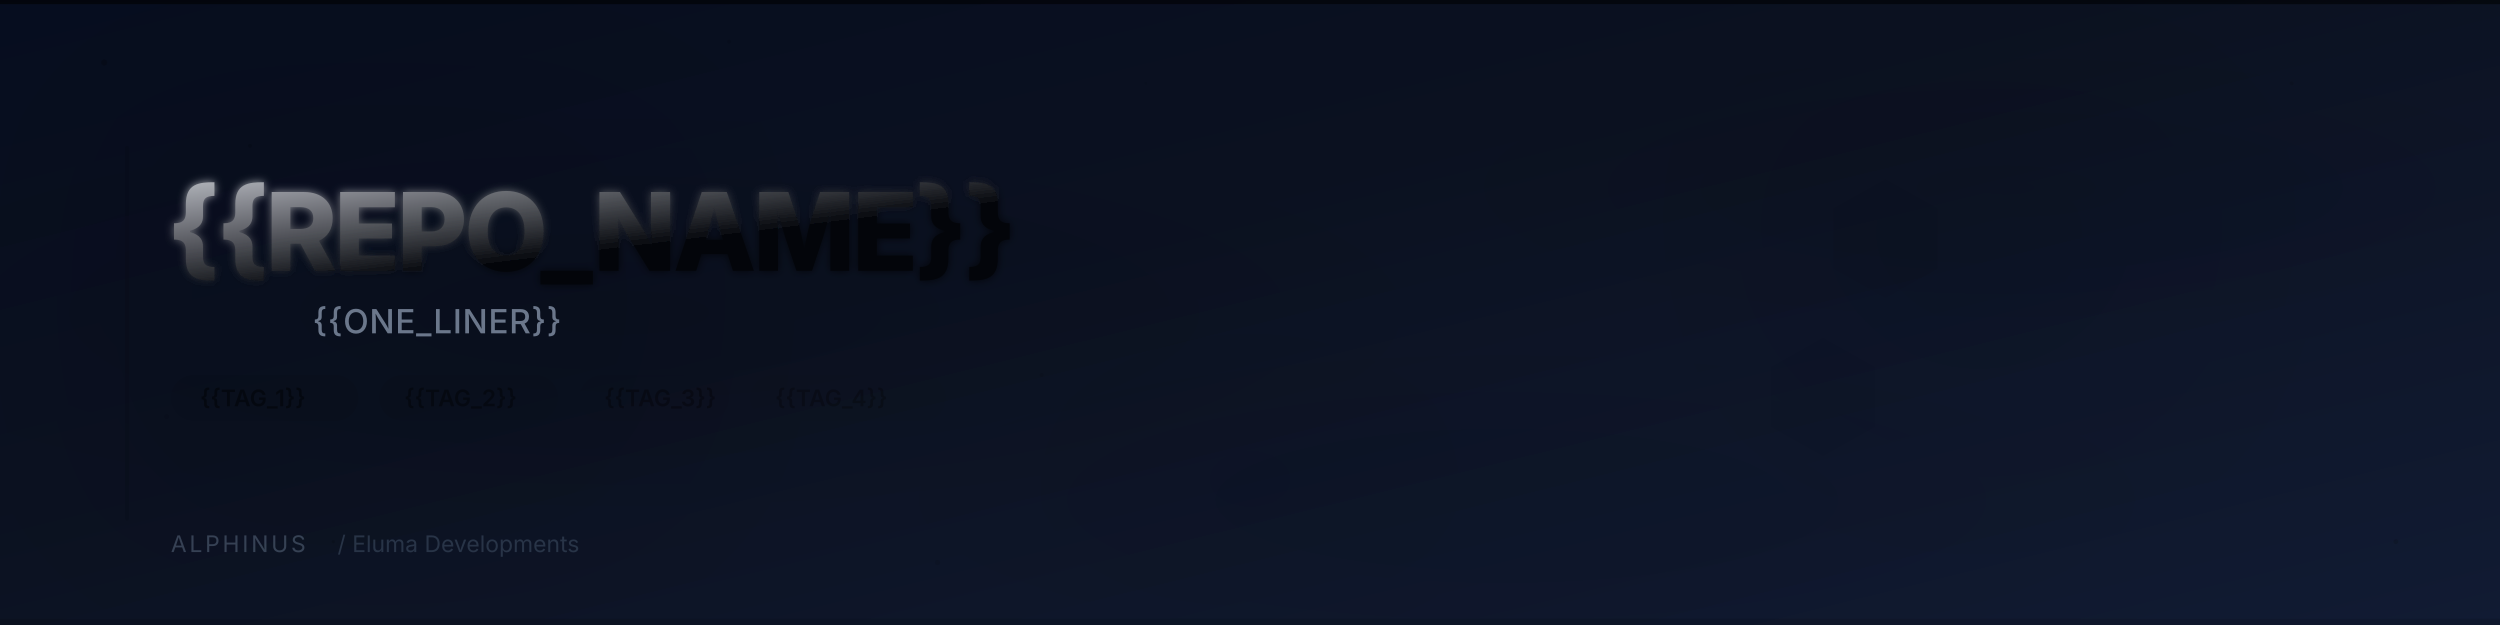
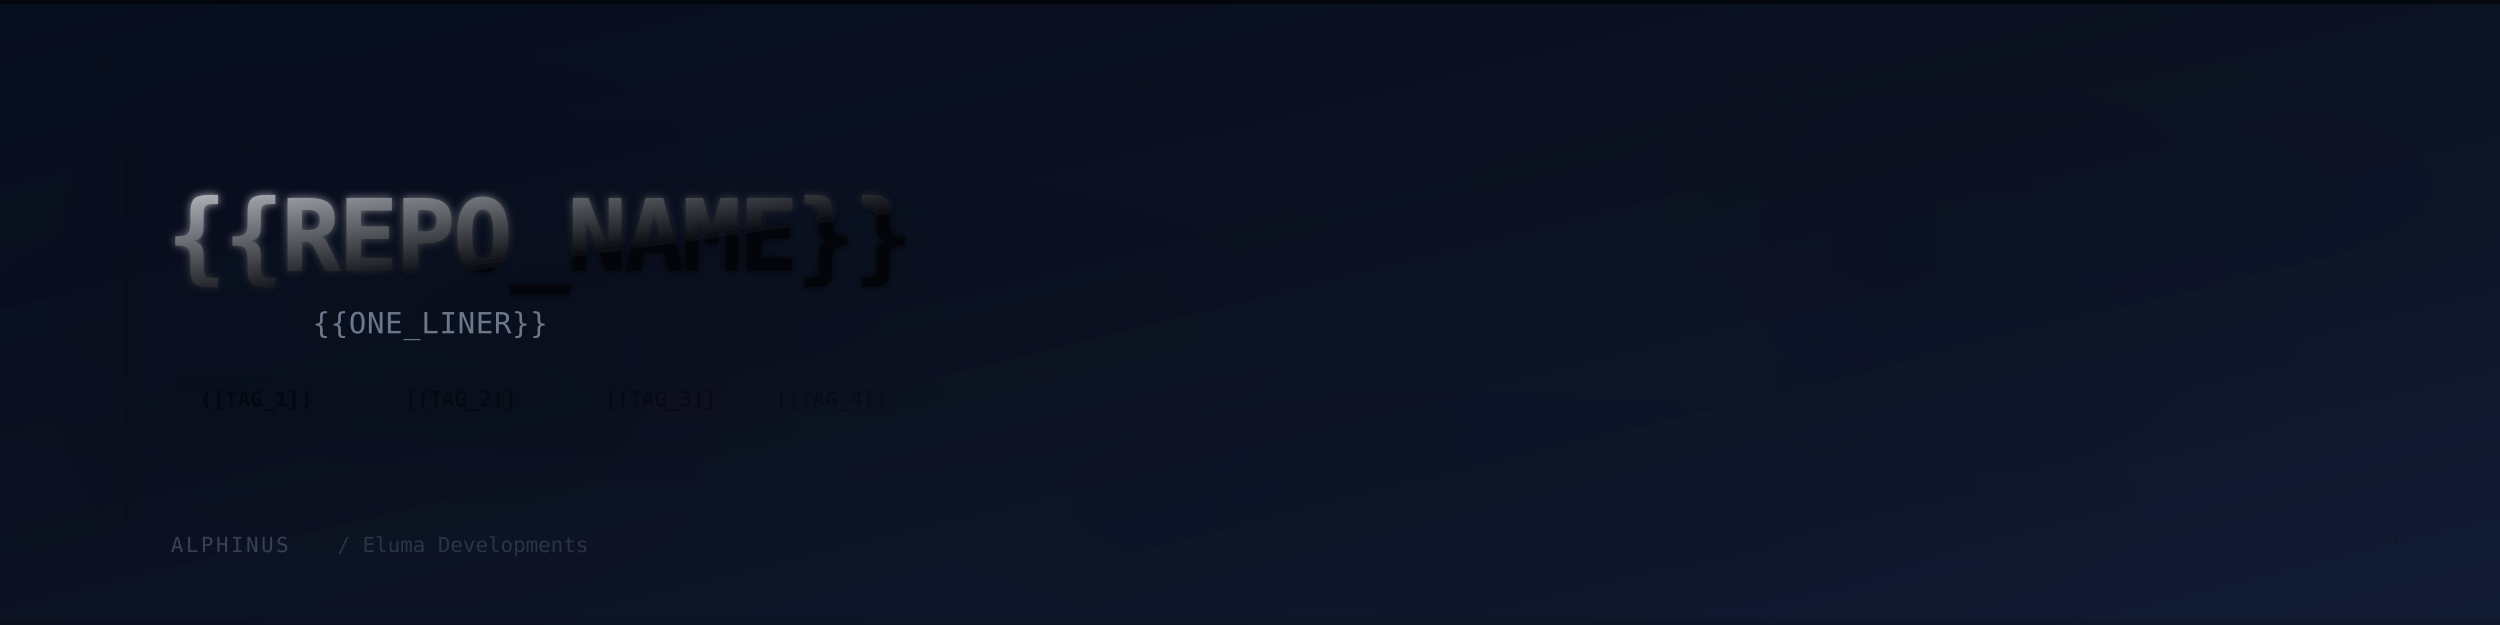
<svg xmlns="http://www.w3.org/2000/svg" width="1200" height="300" viewBox="0 0 1200 300">
  <defs>
    <linearGradient id="bg" x1="0%" y1="0%" x2="100%" y2="100%">
      <stop offset="0%" style="stop-color:#060d1f" />
      <stop offset="40%" style="stop-color:#0b1120" />
      <stop offset="100%" style="stop-color:#111b33" />
    </linearGradient>
    <linearGradient id="accent" x1="0%" y1="0%" x2="100%" y2="0%">
      <stop offset="0%" style="stop-color:{{PRIMARY}}" />
      <stop offset="100%" style="stop-color:{{PRIMARY_DARK}}" />
    </linearGradient>
    <linearGradient id="titleGrad" x1="0%" y1="0%" x2="100%" y2="100%">
      <stop offset="0%" style="stop-color:#f8fafc" />
      <stop offset="60%" style="stop-color:{{PRIMARY}}" />
      <stop offset="100%" style="stop-color:{{PRIMARY_DARK}}" />
    </linearGradient>
    <radialGradient id="glow1" cx="25%" cy="50%" r="35%">
      <stop offset="0%" style="stop-color:{{PRIMARY}};stop-opacity:0.12" />
      <stop offset="100%" style="stop-color:{{PRIMARY}};stop-opacity:0" />
    </radialGradient>
    <radialGradient id="glow2" cx="80%" cy="30%" r="25%">
      <stop offset="0%" style="stop-color:{{PRIMARY_DARK}};stop-opacity:0.08" />
      <stop offset="100%" style="stop-color:{{PRIMARY_DARK}};stop-opacity:0" />
    </radialGradient>
    <radialGradient id="glow3" cx="60%" cy="80%" r="30%">
      <stop offset="0%" style="stop-color:{{PRIMARY}};stop-opacity:0.06" />
      <stop offset="100%" style="stop-color:{{PRIMARY}};stop-opacity:0" />
    </radialGradient>
    <filter id="softglow">
      <feGaussianBlur stdDeviation="2" result="blur" />
      <feMerge>
        <feMergeNode in="blur" />
        <feMergeNode in="SourceGraphic" />
      </feMerge>
    </filter>
    <filter id="bigblur">
      <feGaussianBlur stdDeviation="60" />
    </filter>
    <filter id="medblur">
      <feGaussianBlur stdDeviation="25" />
    </filter>
    <clipPath id="bannerClip">
      <rect width="1200" height="300" />
    </clipPath>
    <style>
      @keyframes pulse1 { 0%,100% { opacity:0.06; } 50% { opacity:0.14; } }
      @keyframes pulse2 { 0%,100% { opacity:0.04; } 50% { opacity:0.1; } }
      @keyframes pulse3 { 0%,100% { opacity:0.3; } 50% { opacity:0.7; } }
      @keyframes drift { 0% { transform:translateX(0) translateY(0); } 50% { transform:translateX(8px) translateY(-4px); } 100% { transform:translateX(0) translateY(0); } }
      @keyframes drift2 { 0% { transform:translateX(0) translateY(0); } 50% { transform:translateX(-6px) translateY(5px); } 100% { transform:translateX(0) translateY(0); } }
      @keyframes scanline { 0% { transform:translateY(-300px); } 100% { transform:translateY(300px); } }
      @keyframes lineGrow { 0% { stroke-dashoffset:200; } 100% { stroke-dashoffset:0; } }
      @keyframes nodePulse { 0%,100% { r:2; opacity:0.4; } 50% { r:3.5; opacity:0.9; } }
      @keyframes barGlow { 0%,100% { opacity:0.5; } 50% { opacity:1; } }
    </style>
  </defs>
  <g clip-path="url(#bannerClip)">
    <rect width="1200" height="300" fill="url(#bg)" />
    <rect width="1200" height="300" fill="url(#glow1)" style="animation:pulse1 6s ease-in-out infinite;" />
    <rect width="1200" height="300" fill="url(#glow2)" style="animation:pulse2 8s ease-in-out infinite;animation-delay:-3s;" />
    <rect width="1200" height="300" fill="url(#glow3)" style="animation:pulse1 7s ease-in-out infinite;animation-delay:-5s;" />
    <circle cx="180" cy="140" r="180" fill="{{PRIMARY}}" filter="url(#bigblur)" opacity="0.07" style="animation:drift 12s ease-in-out infinite;" />
    <circle cx="950" cy="100" r="140" fill="{{PRIMARY_DARK}}" filter="url(#bigblur)" opacity="0.05" style="animation:drift2 10s ease-in-out infinite;" />
    <circle cx="600" cy="280" r="120" fill="{{PRIMARY}}" filter="url(#bigblur)" opacity="0.04" style="animation:drift 14s ease-in-out infinite;animation-delay:-4s;" />
    <g opacity="0.03" stroke="{{PRIMARY}}" stroke-width="0.5" fill="none">
      <line x1="0" y1="50" x2="1200" y2="50" />
      <line x1="0" y1="100" x2="1200" y2="100" />
      <line x1="0" y1="150" x2="1200" y2="150" />
      <line x1="0" y1="200" x2="1200" y2="200" />
      <line x1="0" y1="250" x2="1200" y2="250" />
      <line x1="100" y1="0" x2="100" y2="300" />
      <line x1="200" y1="0" x2="200" y2="300" />
      <line x1="300" y1="0" x2="300" y2="300" />
      <line x1="400" y1="0" x2="400" y2="300" />
      <line x1="500" y1="0" x2="500" y2="300" />
      <line x1="600" y1="0" x2="600" y2="300" />
      <line x1="700" y1="0" x2="700" y2="300" />
      <line x1="800" y1="0" x2="800" y2="300" />
      <line x1="900" y1="0" x2="900" y2="300" />
      <line x1="1000" y1="0" x2="1000" y2="300" />
      <line x1="1100" y1="0" x2="1100" y2="300" />
    </g>
    <g opacity="0.06" fill="none" stroke="{{PRIMARY}}" stroke-width="0.8">
      <polygon points="25,0 50,14 50,43 25,57 0,43 0,14" transform="translate(640,10)" />
      <polygon points="25,0 50,14 50,43 25,57 0,43 0,14" transform="translate(700,10)" />
      <polygon points="25,0 50,14 50,43 25,57 0,43 0,14" transform="translate(760,10)" />
      <polygon points="25,0 50,14 50,43 25,57 0,43 0,14" transform="translate(820,10)" />
      <polygon points="25,0 50,14 50,43 25,57 0,43 0,14" transform="translate(880,10)" />
      <polygon points="25,0 50,14 50,43 25,57 0,43 0,14" transform="translate(940,10)" />
      <polygon points="25,0 50,14 50,43 25,57 0,43 0,14" transform="translate(1000,10)" />
      <polygon points="25,0 50,14 50,43 25,57 0,43 0,14" transform="translate(1060,10)" />
      <polygon points="25,0 50,14 50,43 25,57 0,43 0,14" transform="translate(1120,10)" />
      <polygon points="25,0 50,14 50,43 25,57 0,43 0,14" transform="translate(670,48)" />
      <polygon points="25,0 50,14 50,43 25,57 0,43 0,14" transform="translate(730,48)" />
      <polygon points="25,0 50,14 50,43 25,57 0,43 0,14" transform="translate(790,48)" />
      <polygon points="25,0 50,14 50,43 25,57 0,43 0,14" transform="translate(850,48)" />
      <polygon points="25,0 50,14 50,43 25,57 0,43 0,14" transform="translate(910,48)" />
      <polygon points="25,0 50,14 50,43 25,57 0,43 0,14" transform="translate(970,48)" />
      <polygon points="25,0 50,14 50,43 25,57 0,43 0,14" transform="translate(1030,48)" />
      <polygon points="25,0 50,14 50,43 25,57 0,43 0,14" transform="translate(1090,48)" />
      <polygon points="25,0 50,14 50,43 25,57 0,43 0,14" transform="translate(1150,48)" />
      <polygon points="25,0 50,14 50,43 25,57 0,43 0,14" transform="translate(640,86)" />
      <polygon points="25,0 50,14 50,43 25,57 0,43 0,14" transform="translate(700,86)" />
      <polygon points="25,0 50,14 50,43 25,57 0,43 0,14" transform="translate(760,86)" />
      <polygon points="25,0 50,14 50,43 25,57 0,43 0,14" transform="translate(820,86)" />
      <polygon points="25,0 50,14 50,43 25,57 0,43 0,14" transform="translate(880,86)" />
      <polygon points="25,0 50,14 50,43 25,57 0,43 0,14" transform="translate(940,86)" />
      <polygon points="25,0 50,14 50,43 25,57 0,43 0,14" transform="translate(1000,86)" />
      <polygon points="25,0 50,14 50,43 25,57 0,43 0,14" transform="translate(1060,86)" />
      <polygon points="25,0 50,14 50,43 25,57 0,43 0,14" transform="translate(1120,86)" />
      <polygon points="25,0 50,14 50,43 25,57 0,43 0,14" transform="translate(670,124)" />
      <polygon points="25,0 50,14 50,43 25,57 0,43 0,14" transform="translate(730,124)" />
      <polygon points="25,0 50,14 50,43 25,57 0,43 0,14" transform="translate(790,124)" />
      <polygon points="25,0 50,14 50,43 25,57 0,43 0,14" transform="translate(850,124)" />
      <polygon points="25,0 50,14 50,43 25,57 0,43 0,14" transform="translate(910,124)" />
      <polygon points="25,0 50,14 50,43 25,57 0,43 0,14" transform="translate(970,124)" />
      <polygon points="25,0 50,14 50,43 25,57 0,43 0,14" transform="translate(1030,124)" />
      <polygon points="25,0 50,14 50,43 25,57 0,43 0,14" transform="translate(1090,124)" />
      <polygon points="25,0 50,14 50,43 25,57 0,43 0,14" transform="translate(640,162)" />
      <polygon points="25,0 50,14 50,43 25,57 0,43 0,14" transform="translate(700,162)" />
      <polygon points="25,0 50,14 50,43 25,57 0,43 0,14" transform="translate(760,162)" />
      <polygon points="25,0 50,14 50,43 25,57 0,43 0,14" transform="translate(820,162)" />
      <polygon points="25,0 50,14 50,43 25,57 0,43 0,14" transform="translate(880,162)" />
      <polygon points="25,0 50,14 50,43 25,57 0,43 0,14" transform="translate(940,162)" />
      <polygon points="25,0 50,14 50,43 25,57 0,43 0,14" transform="translate(1000,162)" />
      <polygon points="25,0 50,14 50,43 25,57 0,43 0,14" transform="translate(1060,162)" />
      <polygon points="25,0 50,14 50,43 25,57 0,43 0,14" transform="translate(670,200)" />
      <polygon points="25,0 50,14 50,43 25,57 0,43 0,14" transform="translate(730,200)" />
      <polygon points="25,0 50,14 50,43 25,57 0,43 0,14" transform="translate(790,200)" />
      <polygon points="25,0 50,14 50,43 25,57 0,43 0,14" transform="translate(850,200)" />
      <polygon points="25,0 50,14 50,43 25,57 0,43 0,14" transform="translate(910,200)" />
      <polygon points="25,0 50,14 50,43 25,57 0,43 0,14" transform="translate(970,200)" />
      <polygon points="25,0 50,14 50,43 25,57 0,43 0,14" transform="translate(1030,200)" />
      <polygon points="25,0 50,14 50,43 25,57 0,43 0,14" transform="translate(1090,200)" />
      <polygon points="25,0 50,14 50,43 25,57 0,43 0,14" transform="translate(640,238)" />
      <polygon points="25,0 50,14 50,43 25,57 0,43 0,14" transform="translate(700,238)" />
      <polygon points="25,0 50,14 50,43 25,57 0,43 0,14" transform="translate(760,238)" />
      <polygon points="25,0 50,14 50,43 25,57 0,43 0,14" transform="translate(820,238)" />
      <polygon points="25,0 50,14 50,43 25,57 0,43 0,14" transform="translate(880,238)" />
      <polygon points="25,0 50,14 50,43 25,57 0,43 0,14" transform="translate(940,238)" />
      <polygon points="25,0 50,14 50,43 25,57 0,43 0,14" transform="translate(1000,238)" />
      <polygon points="25,0 50,14 50,43 25,57 0,43 0,14" transform="translate(1060,238)" />
    </g>
    <g fill="none" stroke="{{PRIMARY}}" stroke-width="1.2">
      <polygon points="25,0 50,14 50,43 25,57 0,43 0,14" transform="translate(820,86)" opacity="0.2" style="animation:pulse3 4s ease-in-out infinite;" />
      <polygon points="25,0 50,14 50,43 25,57 0,43 0,14" transform="translate(910,124)" opacity="0.15" style="animation:pulse3 5s ease-in-out infinite;animation-delay:-2s;" />
      <polygon points="25,0 50,14 50,43 25,57 0,43 0,14" transform="translate(760,162)" opacity="0.18" style="animation:pulse3 4.5s ease-in-out infinite;animation-delay:-1s;" />
      <polygon points="25,0 50,14 50,43 25,57 0,43 0,14" transform="translate(970,48)" opacity="0.12" style="animation:pulse3 6s ease-in-out infinite;animation-delay:-3s;" />
    </g>
    <polygon points="25,0 50,14 50,43 25,57 0,43 0,14" transform="translate(880,86)" fill="{{PRIMARY}}" opacity="0.06" style="animation:pulse1 5s ease-in-out infinite;" />
    <polygon points="25,0 50,14 50,43 25,57 0,43 0,14" transform="translate(850,162)" fill="{{PRIMARY}}" opacity="0.04" style="animation:pulse2 7s ease-in-out infinite;" />
    <g stroke="{{PRIMARY}}" stroke-width="1" fill="none" opacity="0.1">
      <line x1="845" y1="115" x2="935" y2="153" stroke-dasharray="4,6" style="animation:lineGrow 3s ease-out infinite;" />
      <line x1="935" y1="153" x2="880" y2="190" stroke-dasharray="4,6" style="animation:lineGrow 3s ease-out infinite;animation-delay:-1s;" />
      <line x1="785" y1="190" x2="845" y2="115" stroke-dasharray="4,6" style="animation:lineGrow 4s ease-out infinite;animation-delay:-2s;" />
    </g>
    <circle cx="845" cy="115" fill="{{PRIMARY}}" style="animation:nodePulse 3s ease-in-out infinite;" />
    <circle cx="935" cy="153" fill="{{PRIMARY}}" style="animation:nodePulse 3s ease-in-out infinite;animation-delay:-1s;" />
    <circle cx="880" cy="190" fill="{{PRIMARY}}" style="animation:nodePulse 4s ease-in-out infinite;animation-delay:-0.5s;" />
    <circle cx="785" cy="190" fill="{{PRIMARY}}" style="animation:nodePulse 3.5s ease-in-out infinite;animation-delay:-2s;" />
    <circle cx="995" cy="77" fill="{{PRIMARY}}" style="animation:nodePulse 5s ease-in-out infinite;animation-delay:-3s;" />
    <g fill="{{PRIMARY}}">
      <circle cx="50" cy="30" r="1.5" opacity="0.25" style="animation:drift 8s ease-in-out infinite;" />
      <circle cx="120" cy="70" r="1" opacity="0.2" style="animation:drift2 9s ease-in-out infinite;" />
      <circle cx="80" cy="200" r="1.2" opacity="0.15" style="animation:drift 11s ease-in-out infinite;animation-delay:-3s;" />
      <circle cx="160" cy="260" r="0.8" opacity="0.2" style="animation:drift2 7s ease-in-out infinite;animation-delay:-1s;" />
      <circle cx="350" cy="20" r="1" opacity="0.12" style="animation:drift 10s ease-in-out infinite;animation-delay:-5s;" />
      <circle cx="450" cy="270" r="1.3" opacity="0.15" style="animation:drift2 12s ease-in-out infinite;animation-delay:-2s;" />
      <circle cx="550" cy="40" r="0.8" opacity="0.1" style="animation:drift 9s ease-in-out infinite;animation-delay:-4s;" />
      <circle cx="500" cy="180" r="1" opacity="0.12" style="animation:drift2 8s ease-in-out infinite;animation-delay:-6s;" />
      <circle cx="1150" cy="260" r="1.2" opacity="0.18" style="animation:drift 10s ease-in-out infinite;animation-delay:-3s;" />
      <circle cx="1100" cy="40" r="1" opacity="0.14" style="animation:drift2 11s ease-in-out infinite;animation-delay:-7s;" />
    </g>
    <rect x="0" y="0" width="1200" height="1" fill="{{PRIMARY}}" opacity="0.04" style="animation:scanline 8s linear infinite;" />
    <rect x="0" y="0" width="1200" height="2" fill="url(#accent)" opacity="0.8" />
    <rect x="0" y="0" width="1200" height="6" fill="url(#accent)" opacity="0.08" filter="url(#medblur)" />
    <rect x="60" y="70" width="2" height="180" fill="url(#accent)" opacity="0.15" rx="1" />
-     <text x="80" y="130" style="font-family:system-ui,-apple-system,'Segoe UI',sans-serif;font-weight:800;font-size:52px;fill:url(#titleGrad);letter-spacing:-0.03em;" filter="url(#softglow)">{{REPO_NAME}}</text>
+     <text x="80" y="130" style="font-family:'JetBrains Mono','Fira Code','SF Mono','Cascadia Code','Source Code Pro',Consolas,monospace;font-weight:800;font-size:48px;fill:url(#titleGrad);letter-spacing:-0.03em;" filter="url(#softglow)">{{REPO_NAME}}</text>
    <line x1="82" y1="155" x2="140" y2="155" stroke="url(#accent)" stroke-width="2" stroke-linecap="round" opacity="0.6" />
-     <text x="150" y="160" style="font-family:system-ui,-apple-system,sans-serif;font-weight:500;font-size:16px;fill:#94a3b8;letter-spacing:0.02em;">{{ONE_LINER}}</text>
-     <g style="font-family:system-ui,-apple-system,sans-serif;font-size:11px;font-weight:600;">
+     <text x="150" y="160" style="font-family:'JetBrains Mono','Fira Code','SF Mono',Consolas,monospace;font-weight:400;font-size:14px;fill:#94a3b8;letter-spacing:0.02em;">{{ONE_LINER}}</text>
+     <g style="font-family:'JetBrains Mono','Fira Code','SF Mono',Consolas,monospace;font-size:10px;font-weight:600;">
      <rect x="82" y="180" width="90" height="22" rx="11" fill="{{PRIMARY}}" opacity="0.08" stroke="{{PRIMARY}}" stroke-width="0.5" stroke-opacity="0.2" />
      <text x="96" y="195" fill="{{PRIMARY}}" opacity="0.7">{{TAG_1}}</text>
      <rect x="182" y="180" width="86" height="22" rx="11" fill="{{PRIMARY}}" opacity="0.06" stroke="{{PRIMARY}}" stroke-width="0.5" stroke-opacity="0.15" />
      <text x="194" y="195" fill="{{PRIMARY}}" opacity="0.6">{{TAG_2}}</text>
      <rect x="278" y="180" width="72" height="22" rx="11" fill="{{PRIMARY}}" opacity="0.04" stroke="{{PRIMARY}}" stroke-width="0.5" stroke-opacity="0.1" />
      <text x="290" y="195" fill="{{PRIMARY}}" opacity="0.5">{{TAG_3}}</text>
      <rect x="360" y="180" width="94" height="22" rx="11" fill="{{PRIMARY}}" opacity="0.03" stroke="{{PRIMARY}}" stroke-width="0.5" stroke-opacity="0.08" />
      <text x="372" y="195" fill="{{PRIMARY}}" opacity="0.4">{{TAG_4}}</text>
    </g>
-     <text x="82" y="265" style="font-family:system-ui,-apple-system,sans-serif;font-size:11px;fill:#475569;letter-spacing:0.12em;">ALPHINUS</text>
-     <text x="162" y="265" style="font-family:system-ui,-apple-system,sans-serif;font-size:11px;fill:#334155;">/ Eluma Developments</text>
+     <text x="82" y="265" style="font-family:'JetBrains Mono','Fira Code','SF Mono',Consolas,monospace;font-size:10px;fill:#475569;letter-spacing:0.12em;">ALPHINUS</text>
+     <text x="162" y="265" style="font-family:'JetBrains Mono','Fira Code','SF Mono',Consolas,monospace;font-size:10px;fill:#334155;">/ Eluma Developments</text>
    <rect x="0" y="297" width="1200" height="3" fill="url(#accent)" opacity="0.15" />
    <rect width="1200" height="300" fill="url(#bg)" opacity="0.3" style="mask:radial-gradient(ellipse 60% 70% at 40% 50%, transparent 30%, black 100%);" />
  </g>
</svg>
